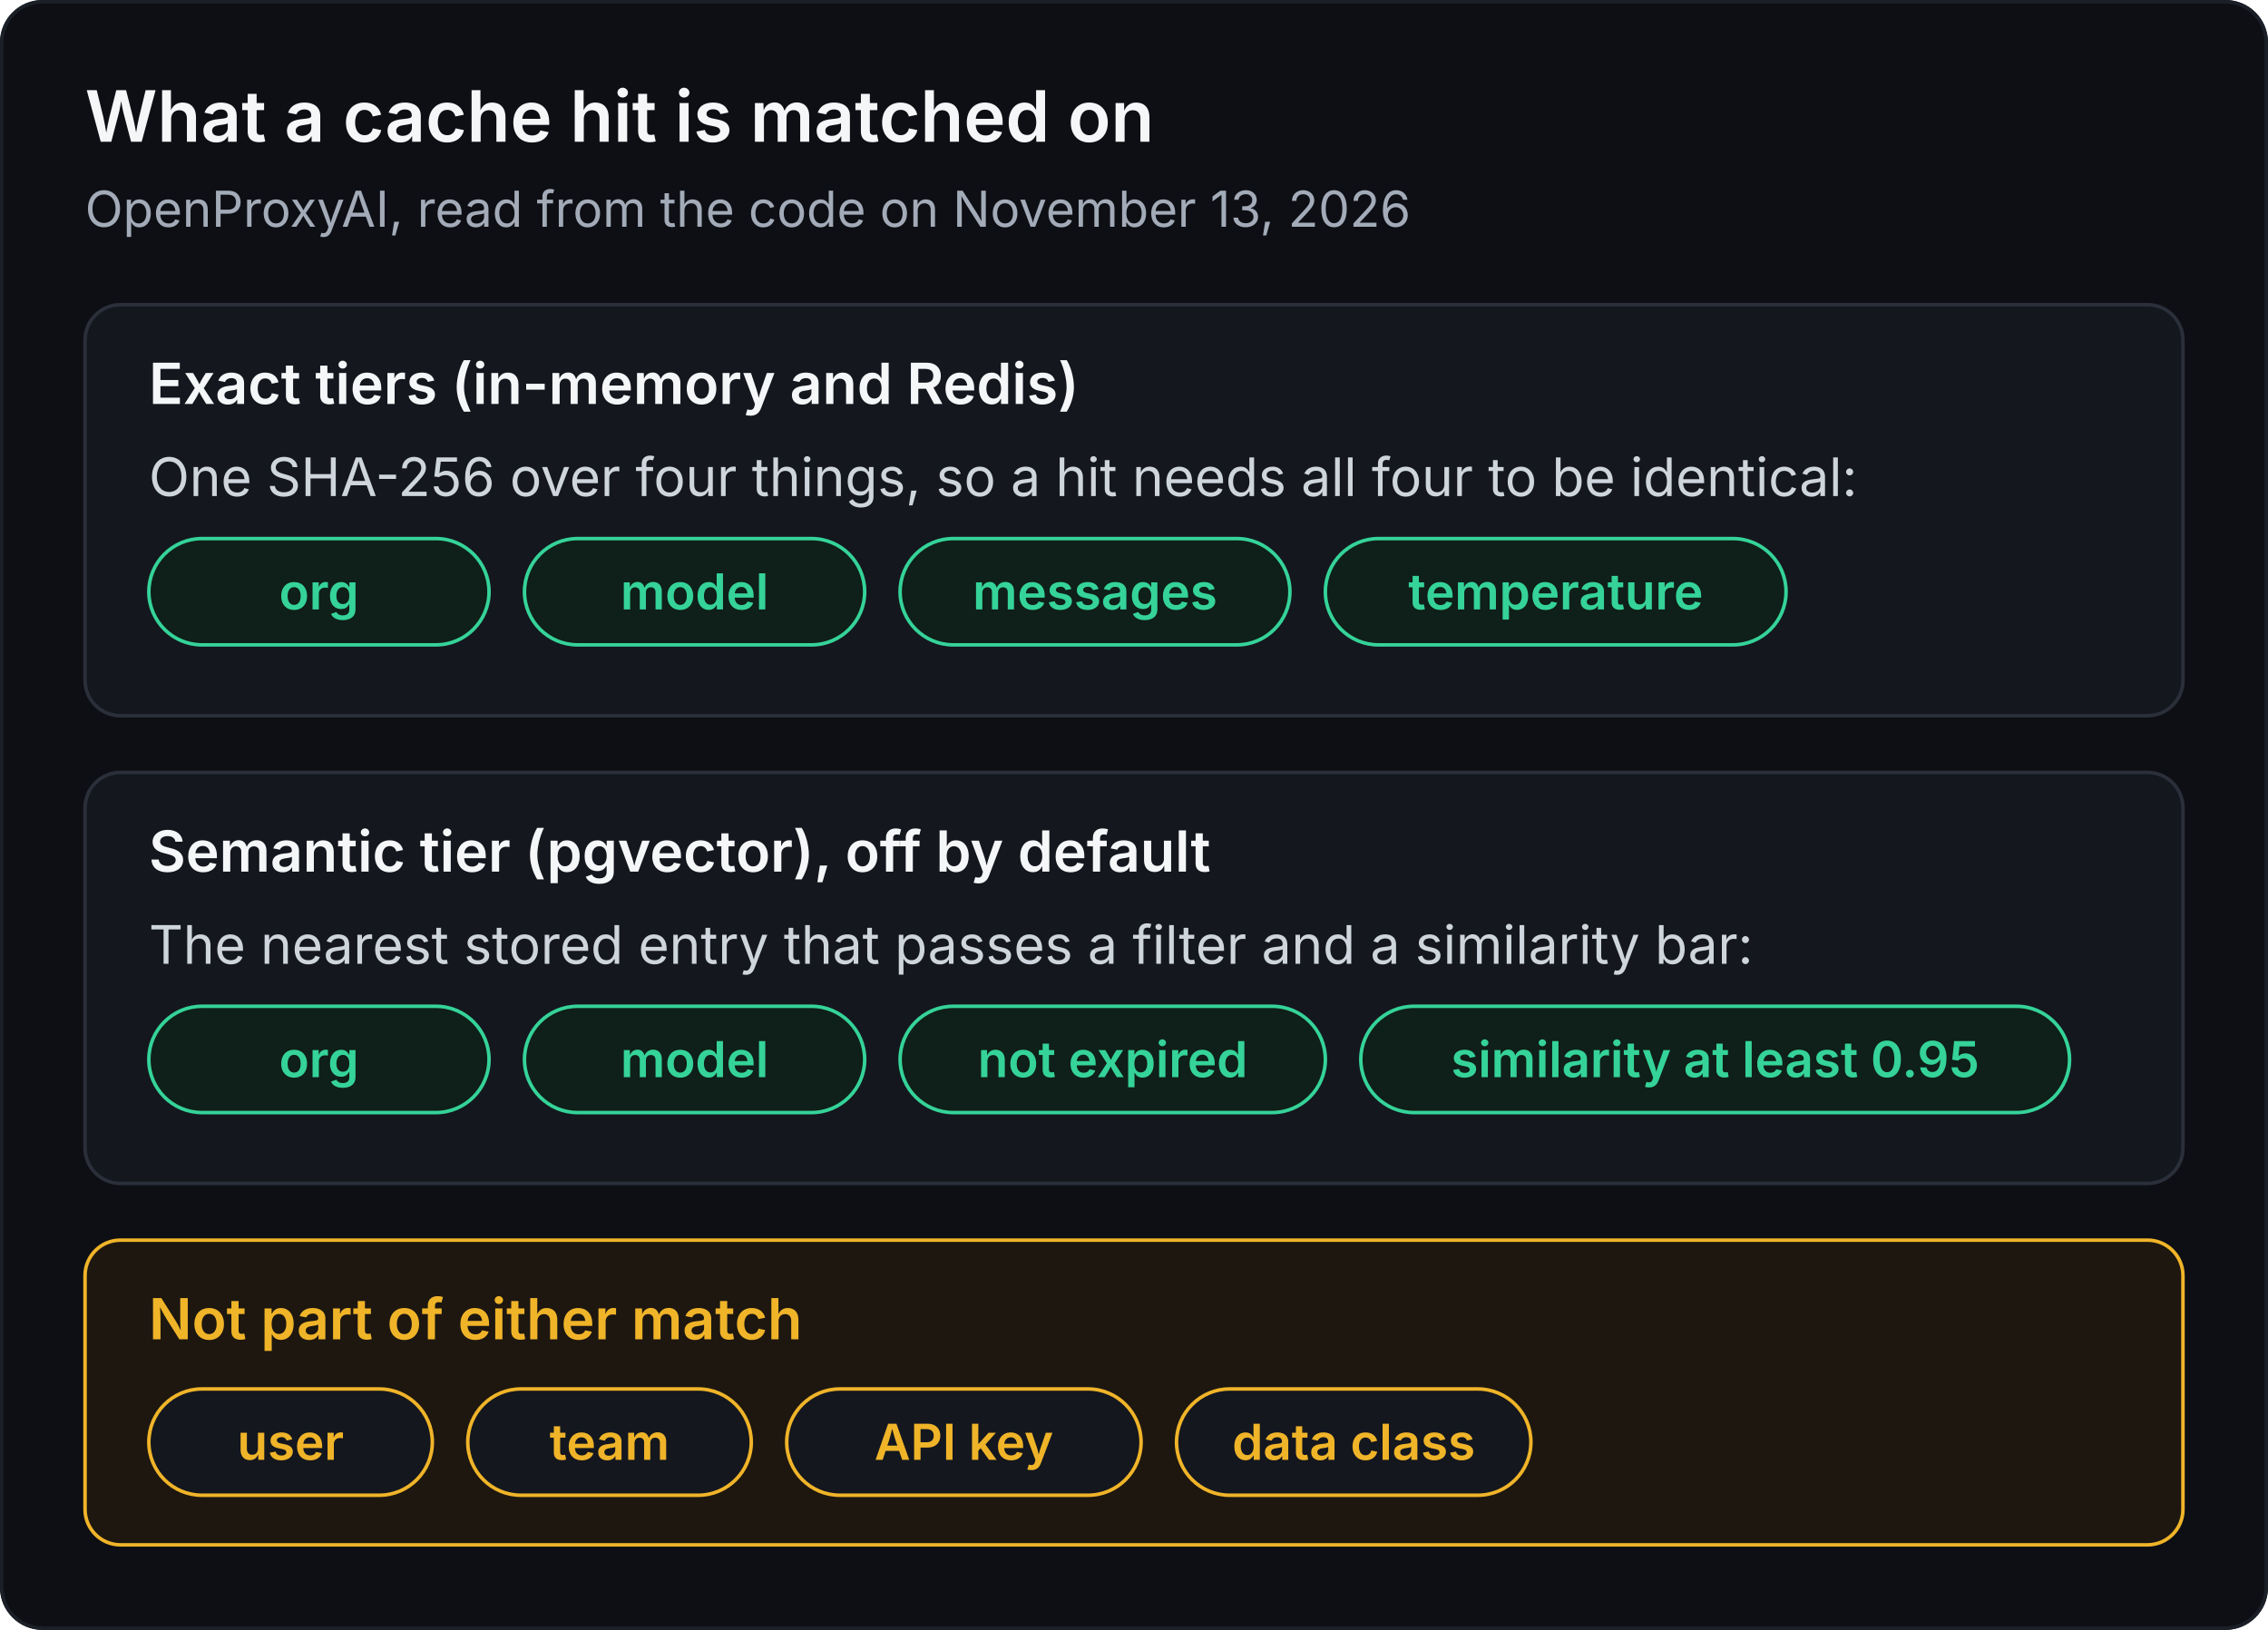
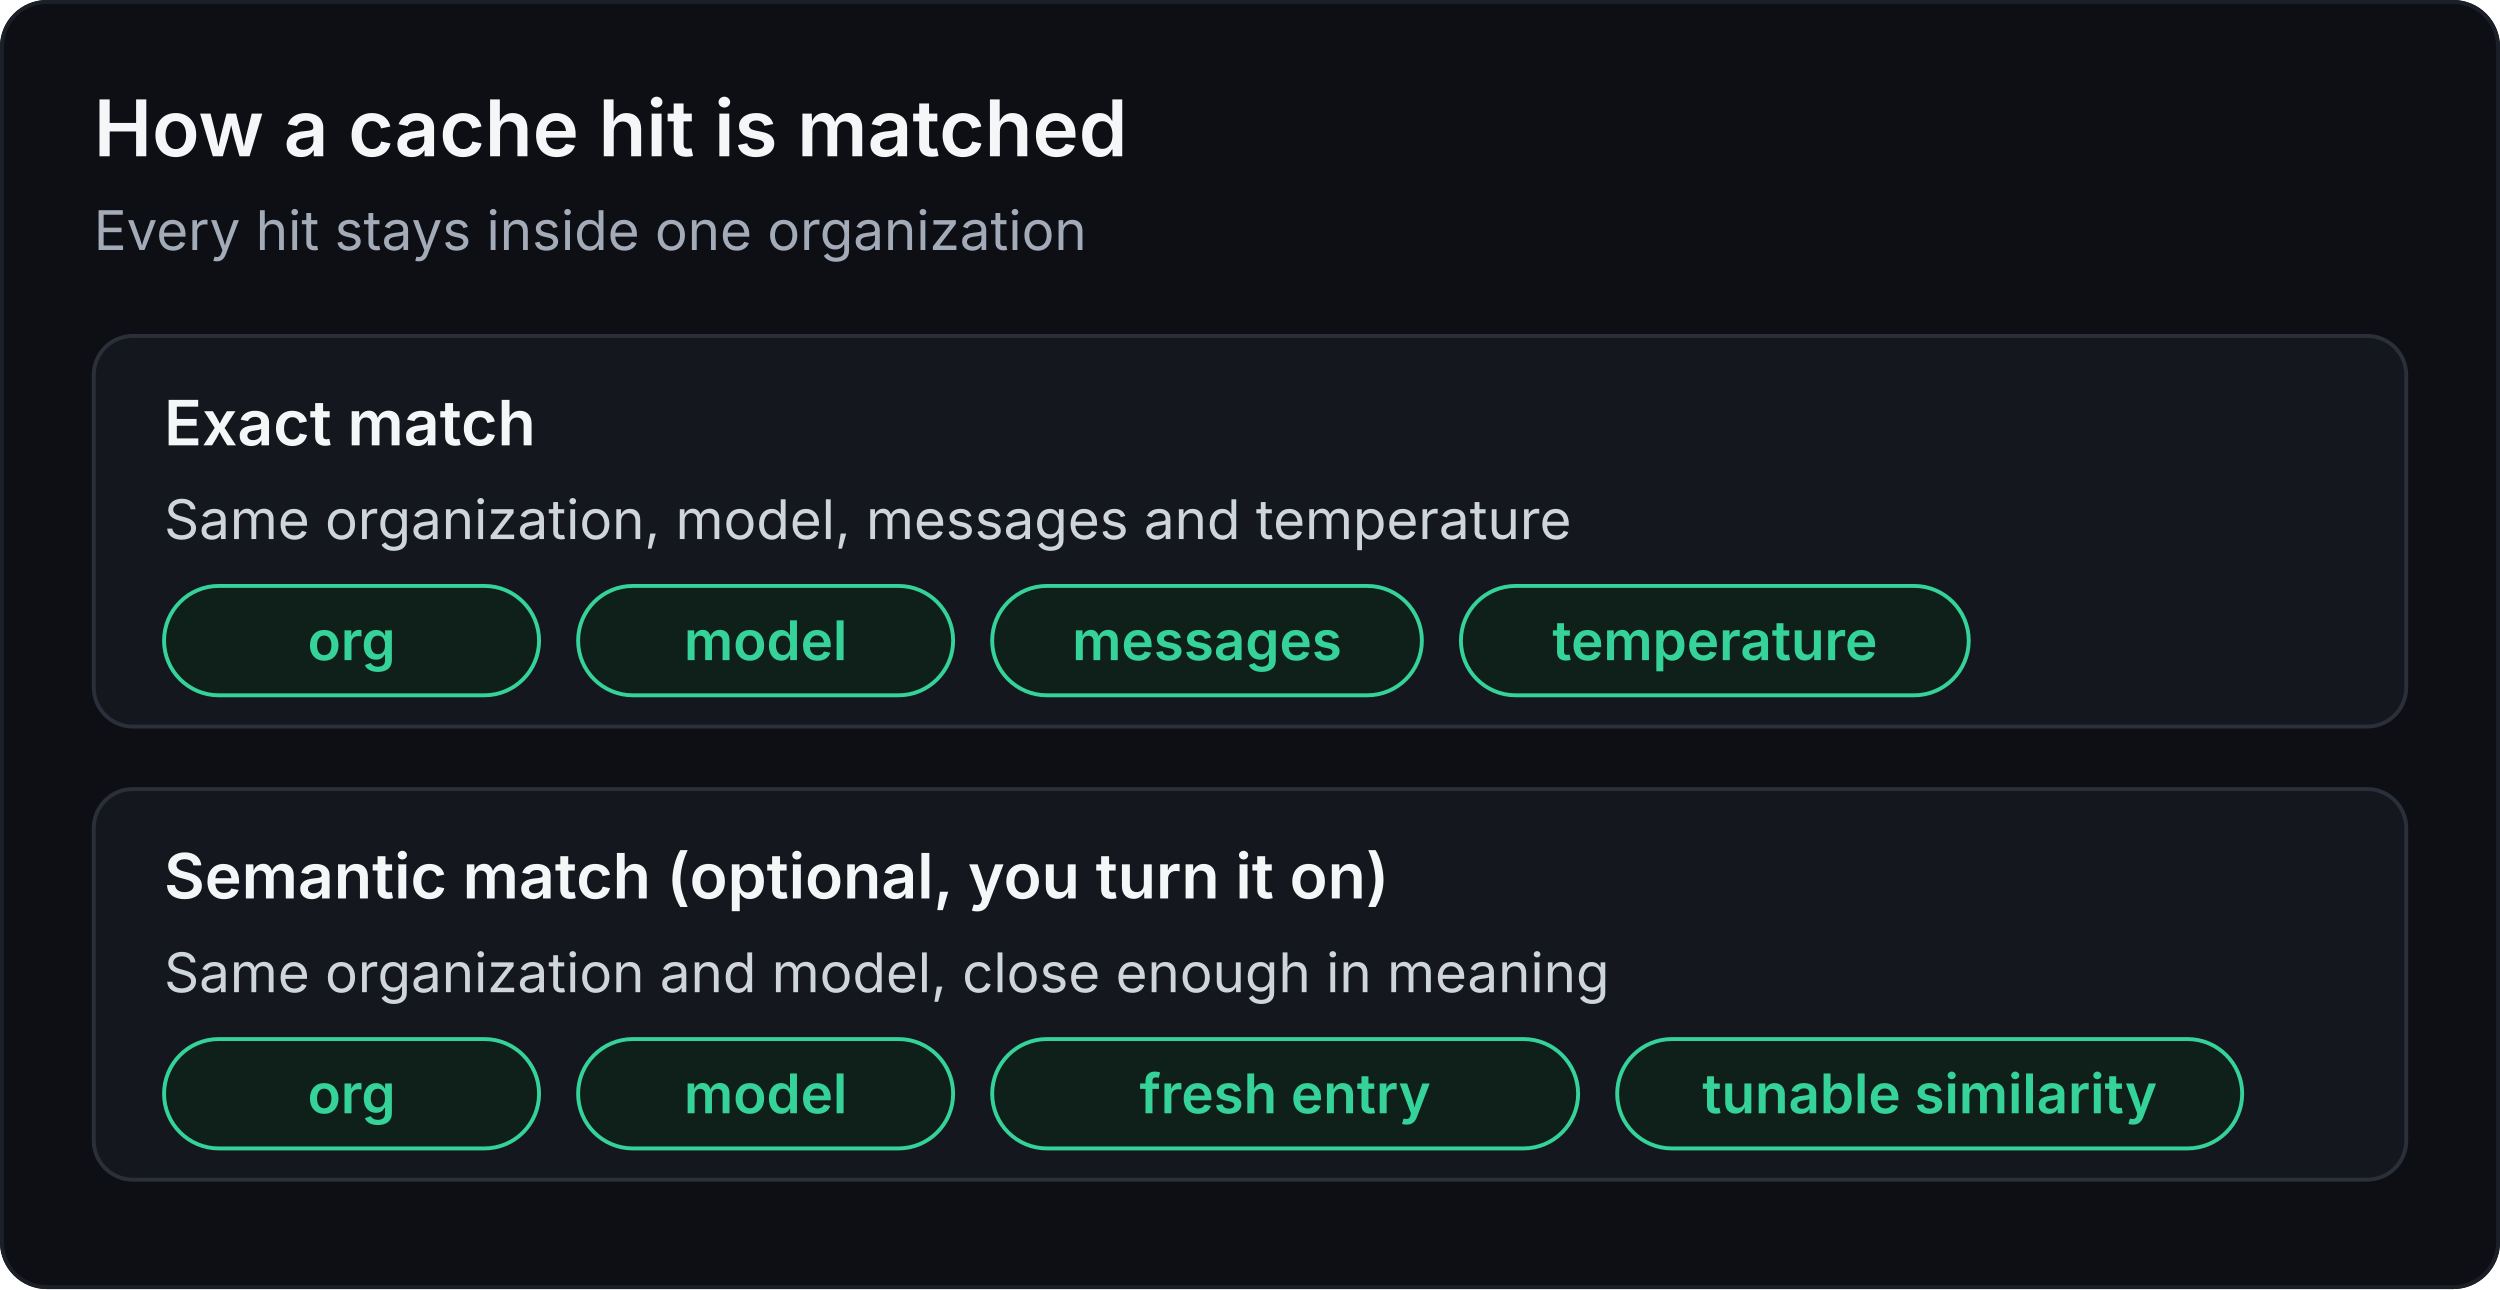
- <svg xmlns="http://www.w3.org/2000/svg" viewBox="0 0 640 460" width="640" height="460" font-family="Inter, system-ui, sans-serif">
-   <rect width="640" height="460" rx="12" fill="#0d0f14" />
-   <rect x="0.5" y="0.5" width="639" height="459" rx="11.5" fill="none" stroke="#1b1f27" />
-   <text x="24" y="40" fill="#f4f6f8" font-size="20" font-weight="600">What a cache hit is matched on</text>
-   <text x="24" y="64" fill="#a3abb8" font-size="14">OpenProxyAI, read from the code on November 13, 2026</text>
+ <svg xmlns="http://www.w3.org/2000/svg" viewBox="0 0 640 330" width="640" height="330" font-family="Inter, system-ui, sans-serif">
+   <rect width="640" height="330" rx="12" fill="#0d0f14" />
+   <rect x="0.5" y="0.5" width="639" height="329" rx="11.5" fill="none" stroke="#1b1f27" />
+   <text x="24" y="40" fill="#f4f6f8" font-size="20" font-weight="600">How a cache hit is matched</text>
+   <text x="24" y="64" fill="#a3abb8" font-size="14">Every hit stays inside one organization</text>
  <g font-size="15">
-     <rect x="24" y="86" width="592" height="116" rx="10" fill="#14171e" stroke="#2a2f3a" />
-     <text x="42" y="114" fill="#f4f6f8" font-weight="600" font-size="16">Exact tiers (in-memory and Redis)</text>
-     <text x="42" y="140" fill="#cfd5dd">One SHA-256 over four things, so a hit needs all four to be identical:</text>
+     <rect x="24" y="86" width="592" height="100" rx="10" fill="#14171e" stroke="#2a2f3a" />
+     <text x="42" y="114" fill="#f4f6f8" font-weight="600" font-size="16">Exact match</text>
+     <text x="42" y="138" fill="#cfd5dd" font-size="14">Same organization, model, messages and temperature</text>
    <g font-size="14" font-weight="600" fill="#35d399">
-       <rect x="42" y="152" width="96" height="30" rx="15" fill="#0f1f19" stroke="#35d399" />
-       <text x="90" y="172" text-anchor="middle">org</text>
-       <rect x="148" y="152" width="96" height="30" rx="15" fill="#0f1f19" stroke="#35d399" />
-       <text x="196" y="172" text-anchor="middle">model</text>
-       <rect x="254" y="152" width="110" height="30" rx="15" fill="#0f1f19" stroke="#35d399" />
-       <text x="309" y="172" text-anchor="middle">messages</text>
-       <rect x="374" y="152" width="130" height="30" rx="15" fill="#0f1f19" stroke="#35d399" />
-       <text x="439" y="172" text-anchor="middle">temperature</text>
+       <rect x="42" y="150" width="96" height="28" rx="14" fill="#0f1f19" stroke="#35d399" />
+       <text x="90" y="169" text-anchor="middle">org</text>
+       <rect x="148" y="150" width="96" height="28" rx="14" fill="#0f1f19" stroke="#35d399" />
+       <text x="196" y="169" text-anchor="middle">model</text>
+       <rect x="254" y="150" width="110" height="28" rx="14" fill="#0f1f19" stroke="#35d399" />
+       <text x="309" y="169" text-anchor="middle">messages</text>
+       <rect x="374" y="150" width="130" height="28" rx="14" fill="#0f1f19" stroke="#35d399" />
+       <text x="439" y="169" text-anchor="middle">temperature</text>
    </g>
-     <rect x="24" y="218" width="592" height="116" rx="10" fill="#14171e" stroke="#2a2f3a" />
-     <text x="42" y="246" fill="#f4f6f8" font-weight="600" font-size="16">Semantic tier (pgvector), off by default</text>
-     <text x="42" y="272" fill="#cfd5dd">The nearest stored entry that passes a filter and a similarity bar:</text>
+     <rect x="24" y="202" width="592" height="100" rx="10" fill="#14171e" stroke="#2a2f3a" />
+     <text x="42" y="230" fill="#f4f6f8" font-weight="600" font-size="16">Semantic match (optional, you turn it on)</text>
+     <text x="42" y="254" fill="#cfd5dd" font-size="14">Same organization and model, close enough in meaning</text>
    <g font-size="14" font-weight="600" fill="#35d399">
-       <rect x="42" y="284" width="96" height="30" rx="15" fill="#0f1f19" stroke="#35d399" />
-       <text x="90" y="304" text-anchor="middle">org</text>
-       <rect x="148" y="284" width="96" height="30" rx="15" fill="#0f1f19" stroke="#35d399" />
-       <text x="196" y="304" text-anchor="middle">model</text>
-       <rect x="254" y="284" width="120" height="30" rx="15" fill="#0f1f19" stroke="#35d399" />
-       <text x="314" y="304" text-anchor="middle">not expired</text>
-       <rect x="384" y="284" width="200" height="30" rx="15" fill="#0f1f19" stroke="#35d399" />
-       <text x="484" y="304" text-anchor="middle">similarity at least 0.95</text>
-     </g>
-     <rect x="24" y="350" width="592" height="86" rx="10" fill="#1d1710" stroke="#f0b429" />
-     <text x="42" y="378" fill="#f0b429" font-weight="600" font-size="16">Not part of either match</text>
-     <g font-size="14" font-weight="600" fill="#f0b429">
-       <rect x="42" y="392" width="80" height="30" rx="15" fill="#14171e" stroke="#f0b429" />
-       <text x="82" y="412" text-anchor="middle">user</text>
-       <rect x="132" y="392" width="80" height="30" rx="15" fill="#14171e" stroke="#f0b429" />
-       <text x="172" y="412" text-anchor="middle">team</text>
-       <rect x="222" y="392" width="100" height="30" rx="15" fill="#14171e" stroke="#f0b429" />
-       <text x="272" y="412" text-anchor="middle">API key</text>
-       <rect x="332" y="392" width="100" height="30" rx="15" fill="#14171e" stroke="#f0b429" />
-       <text x="382" y="412" text-anchor="middle">data class</text>
+       <rect x="42" y="266" width="96" height="28" rx="14" fill="#0f1f19" stroke="#35d399" />
+       <text x="90" y="285" text-anchor="middle">org</text>
+       <rect x="148" y="266" width="96" height="28" rx="14" fill="#0f1f19" stroke="#35d399" />
+       <text x="196" y="285" text-anchor="middle">model</text>
+       <rect x="254" y="266" width="150" height="28" rx="14" fill="#0f1f19" stroke="#35d399" />
+       <text x="329" y="285" text-anchor="middle">fresh entry</text>
+       <rect x="414" y="266" width="160" height="28" rx="14" fill="#0f1f19" stroke="#35d399" />
+       <text x="494" y="285" text-anchor="middle">tunable similarity</text>
    </g>
  </g>
</svg>
